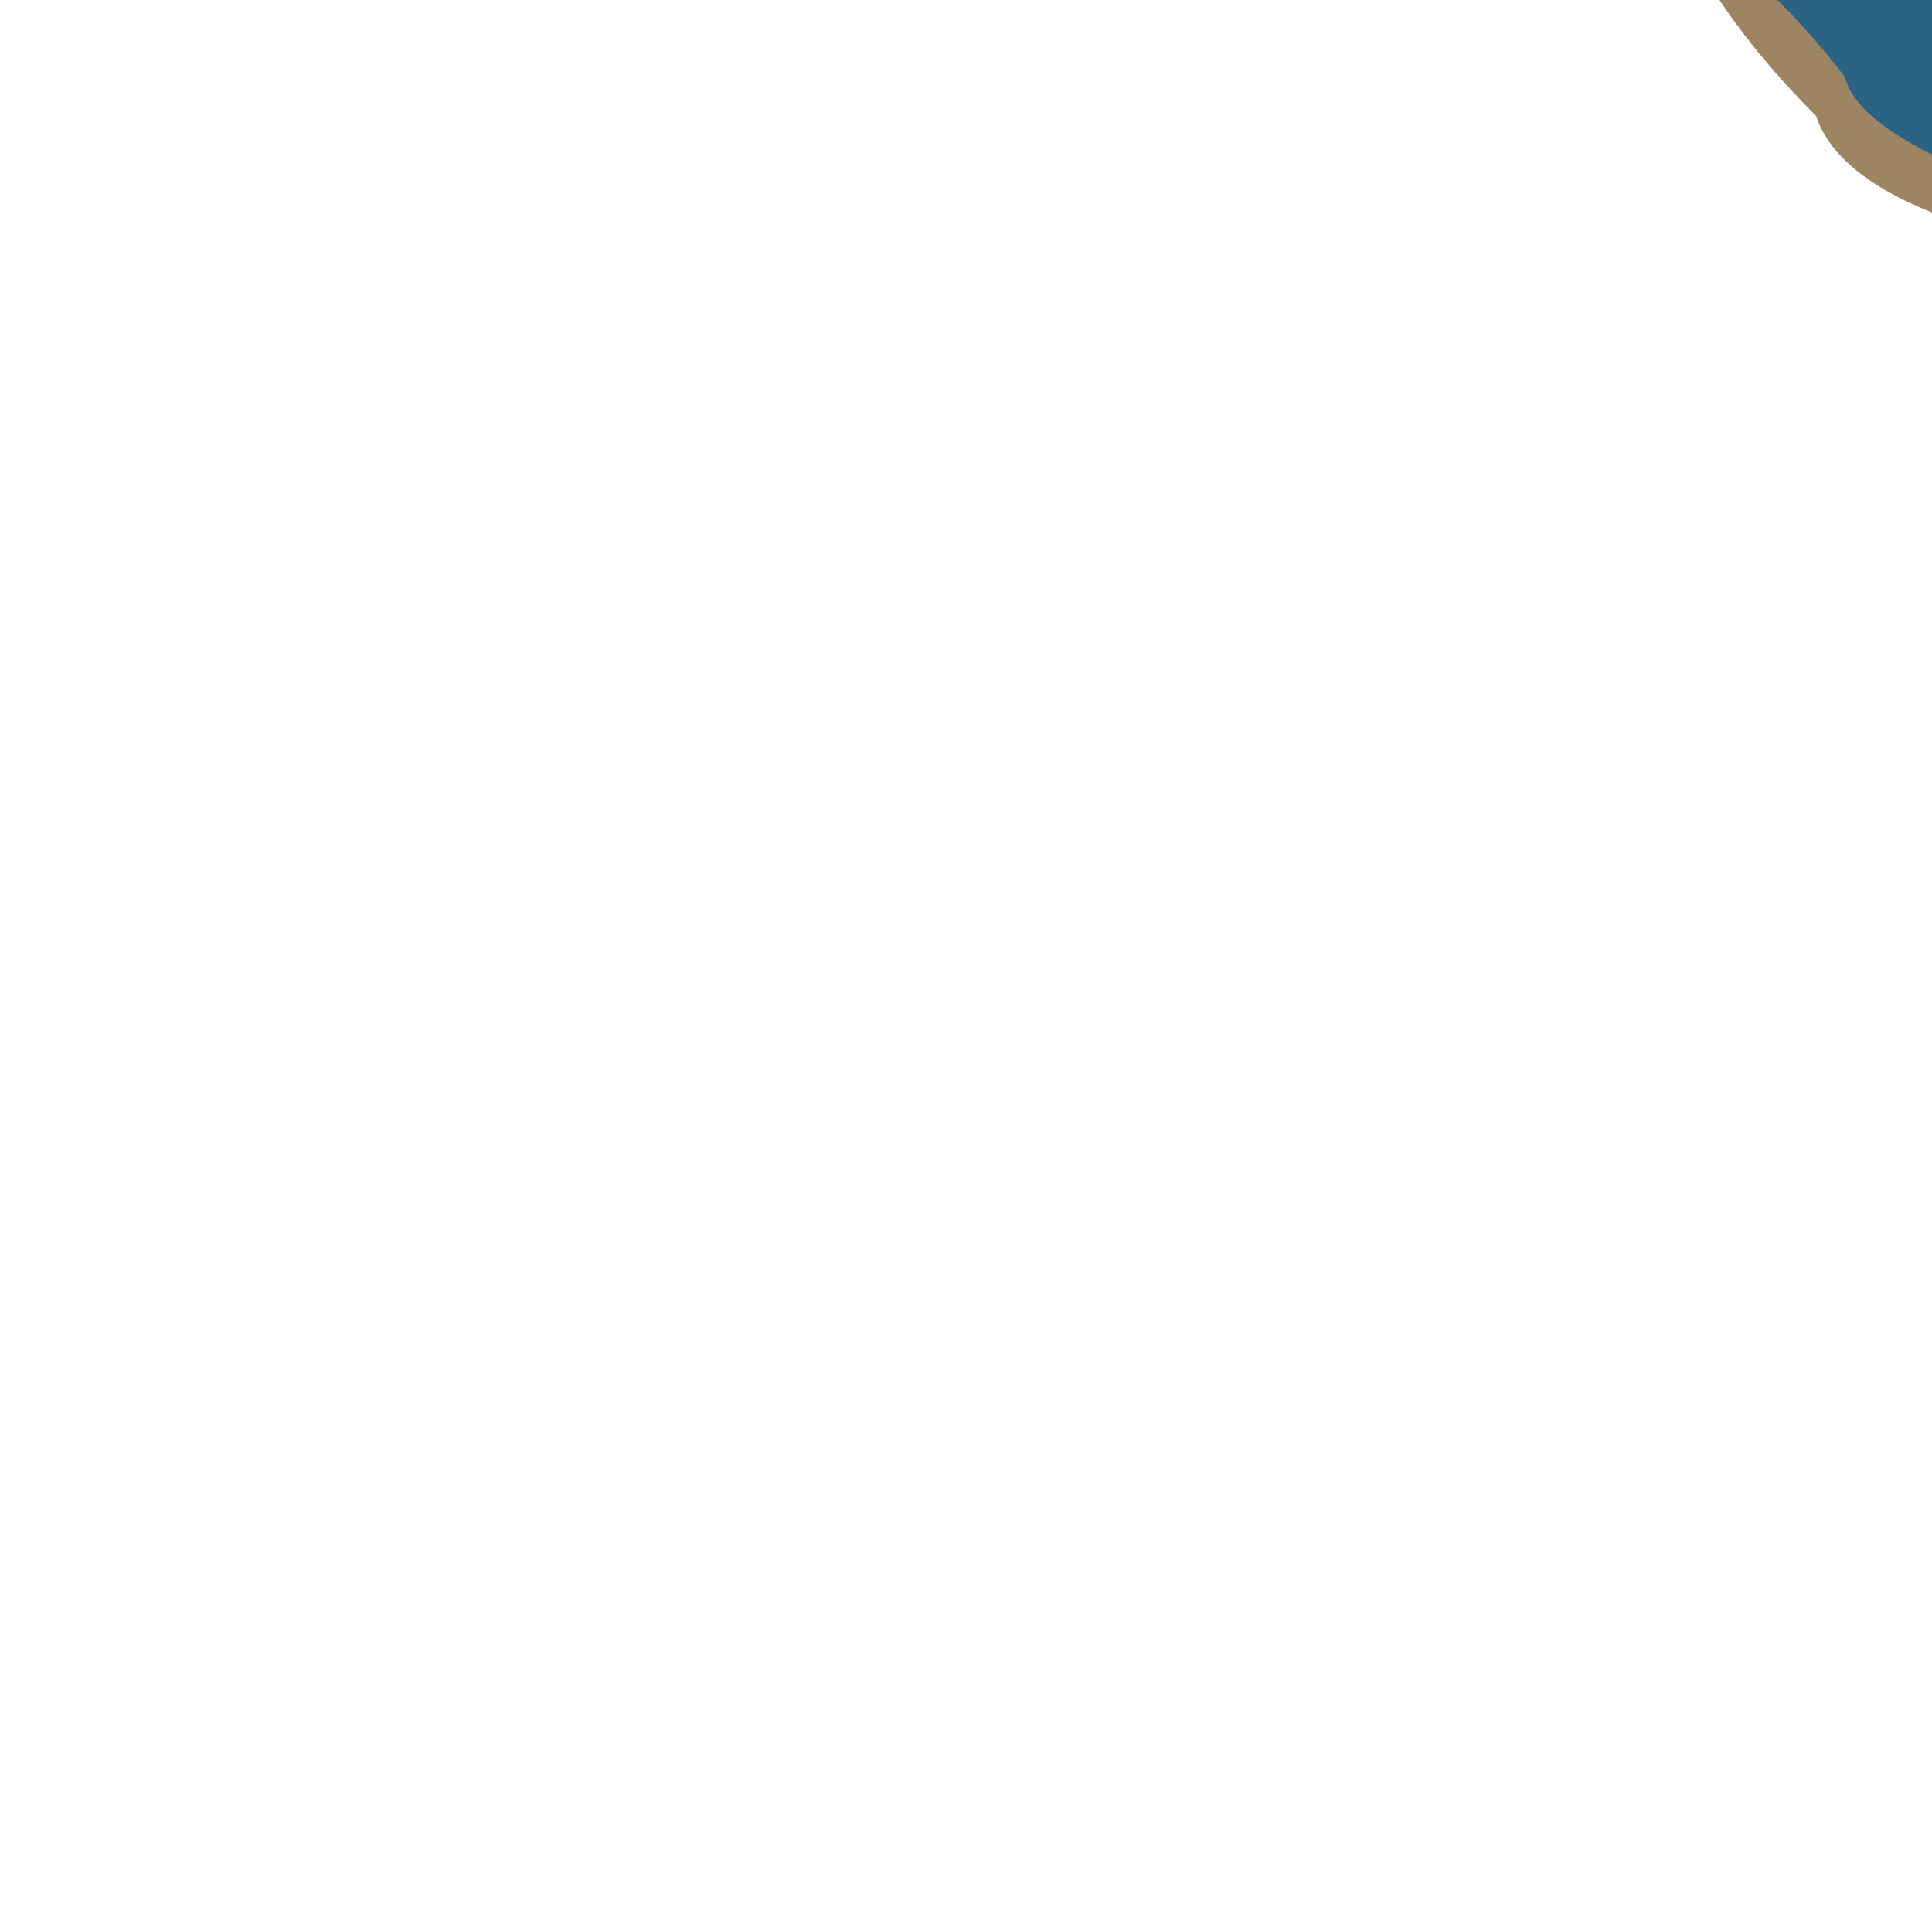
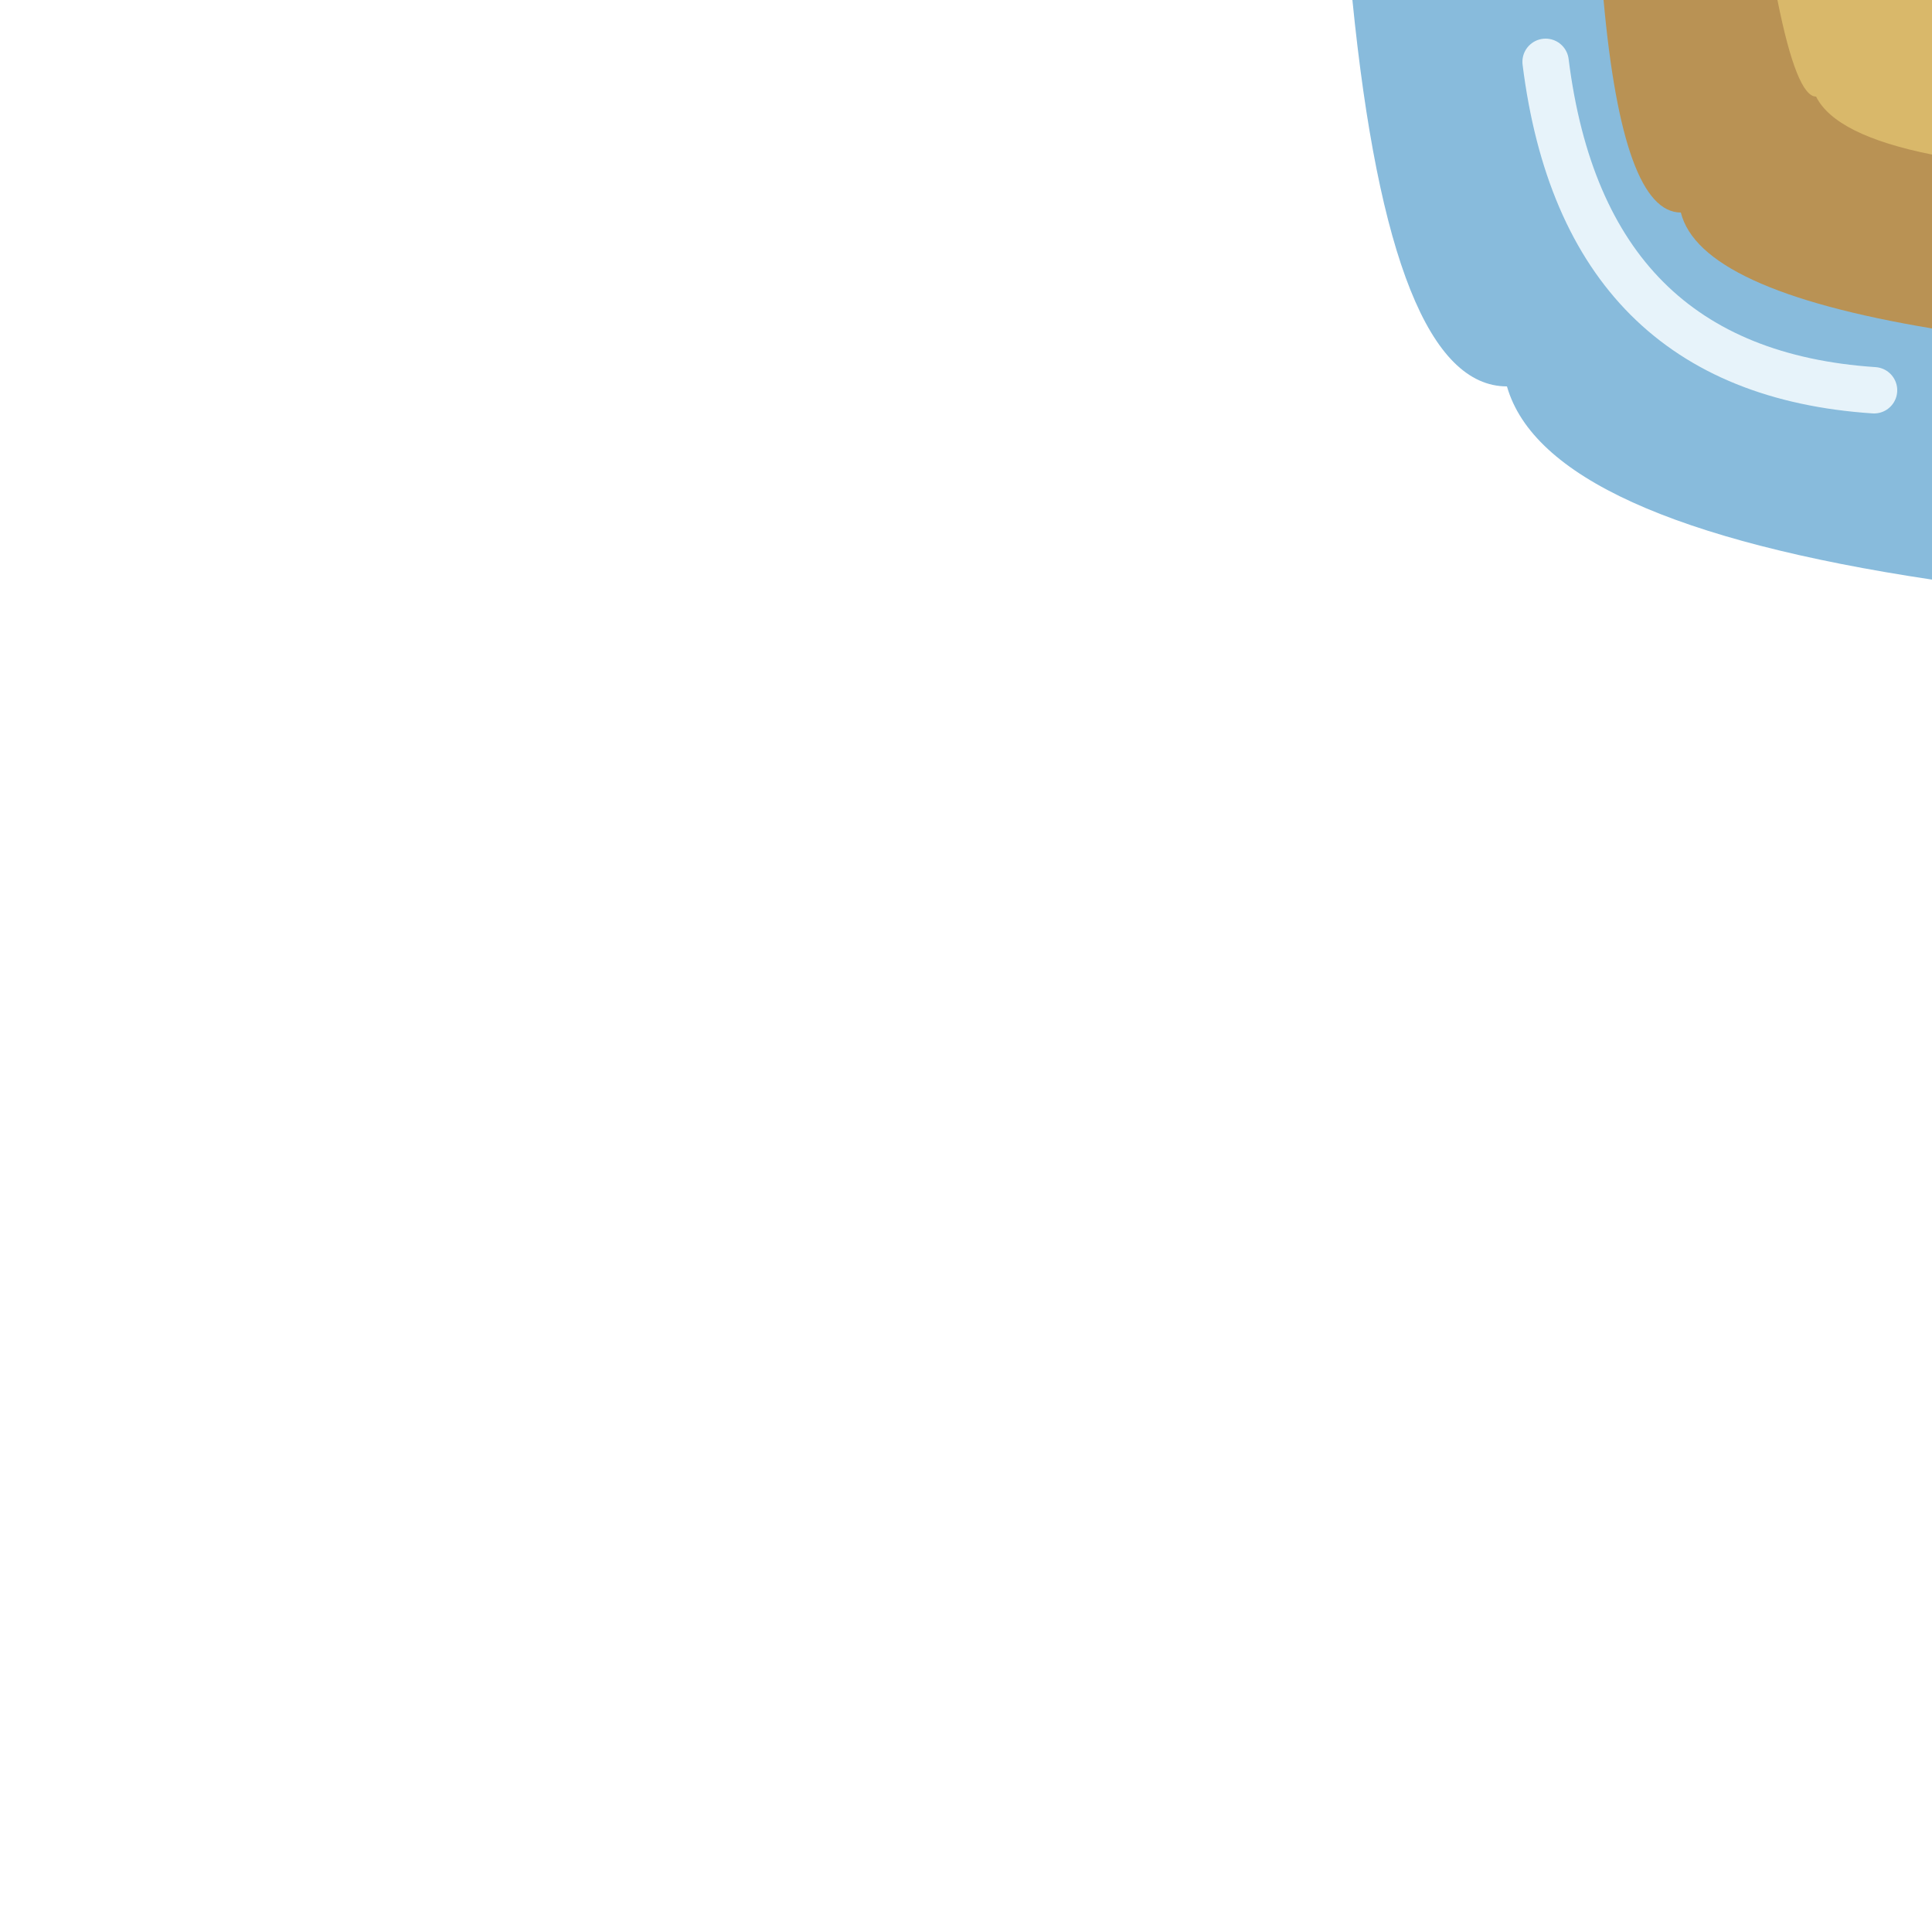
<svg xmlns="http://www.w3.org/2000/svg" width="100" height="100" viewBox="0 0 100 100">
  <g transform="rotate(90 50 50)">
-     <path d="M0,0 L11,0 Q9,5 6,6 Q3,9 0,11 Z" fill="#9c8560" />
-     <path d="M0,0 L8,0 Q6,4 4,4.5 Q2,6 0,8 Z" fill="#1f5f8c" opacity=".9" />
+     <path d="M0,0H30Q27,20 20,22Q20,28 0,30z" fill="#6aaad3" opacity=".8" />
+     <path d="M0,0H17Q15,12 11,13Q11,16 0,17z" fill="#b99254" />
+     <path d="M0,0H8Q7,5 5,6Q5,7 0,8z" fill="#d9b86a" />
+     <path d="M20.2,3q-1,15-17,17" fill="none" stroke="#f2fafd" stroke-width="2.4" stroke-linecap="round" opacity=".9" />
  </g>
</svg>
